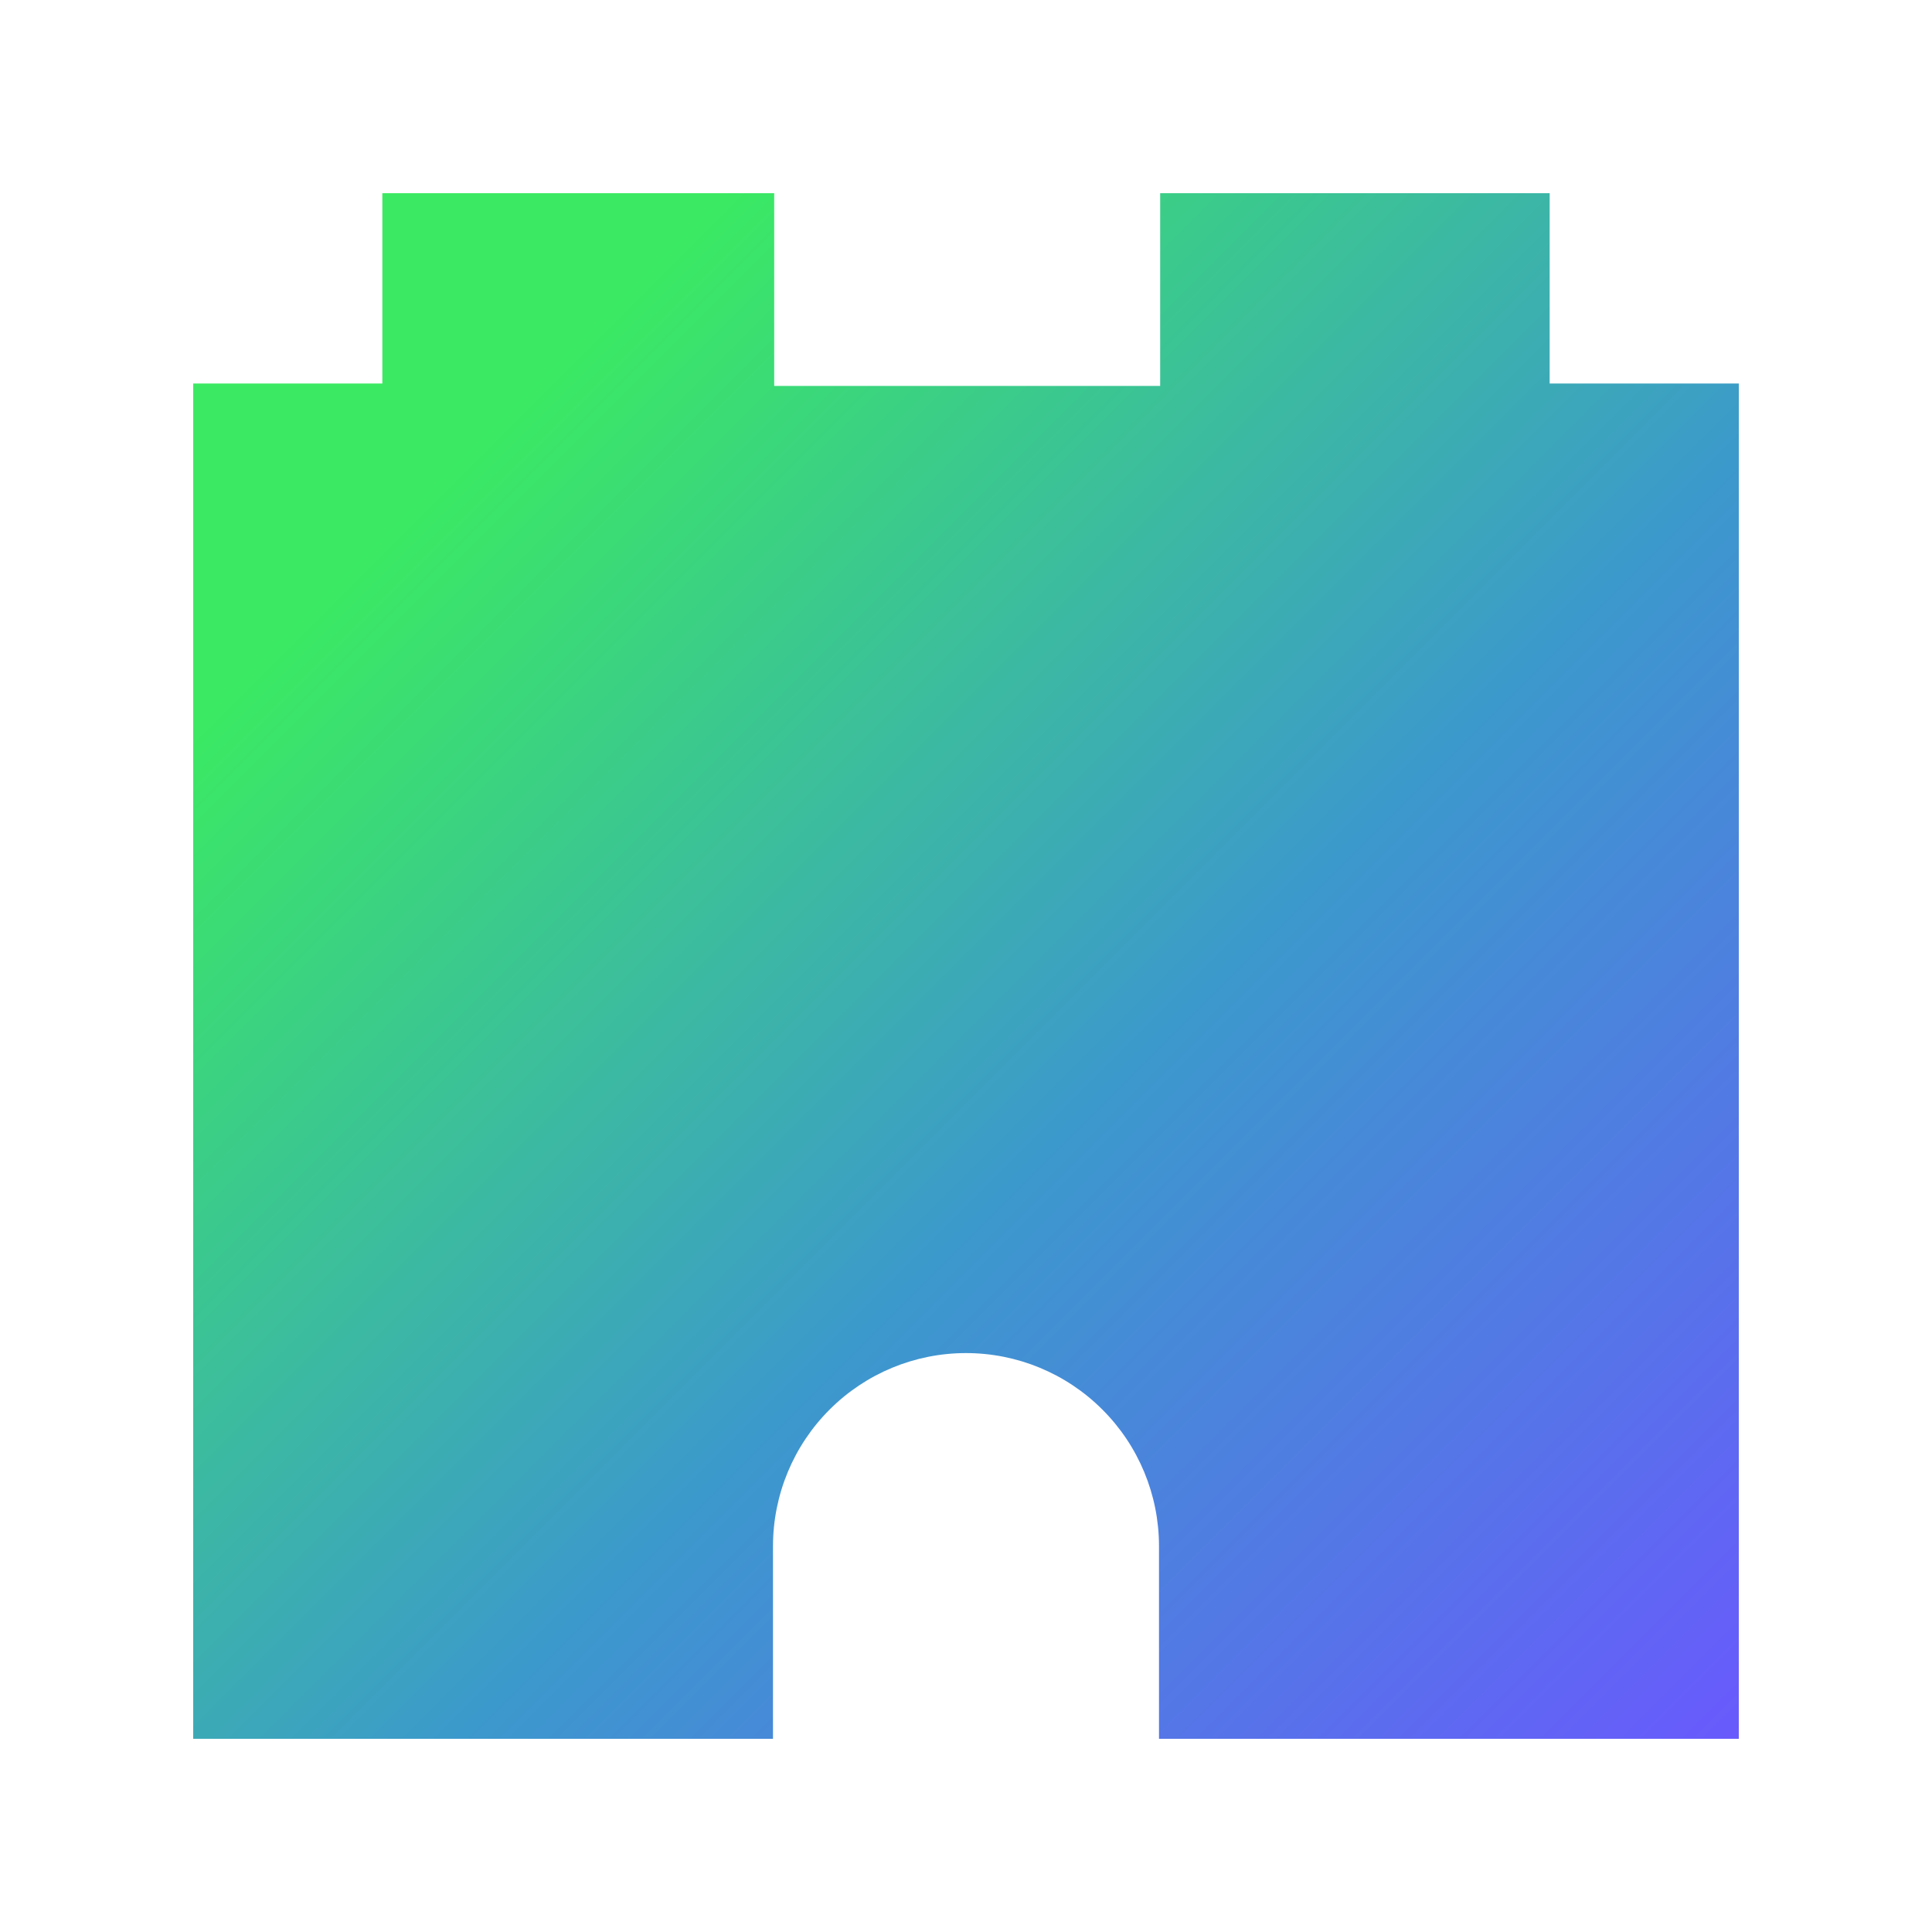
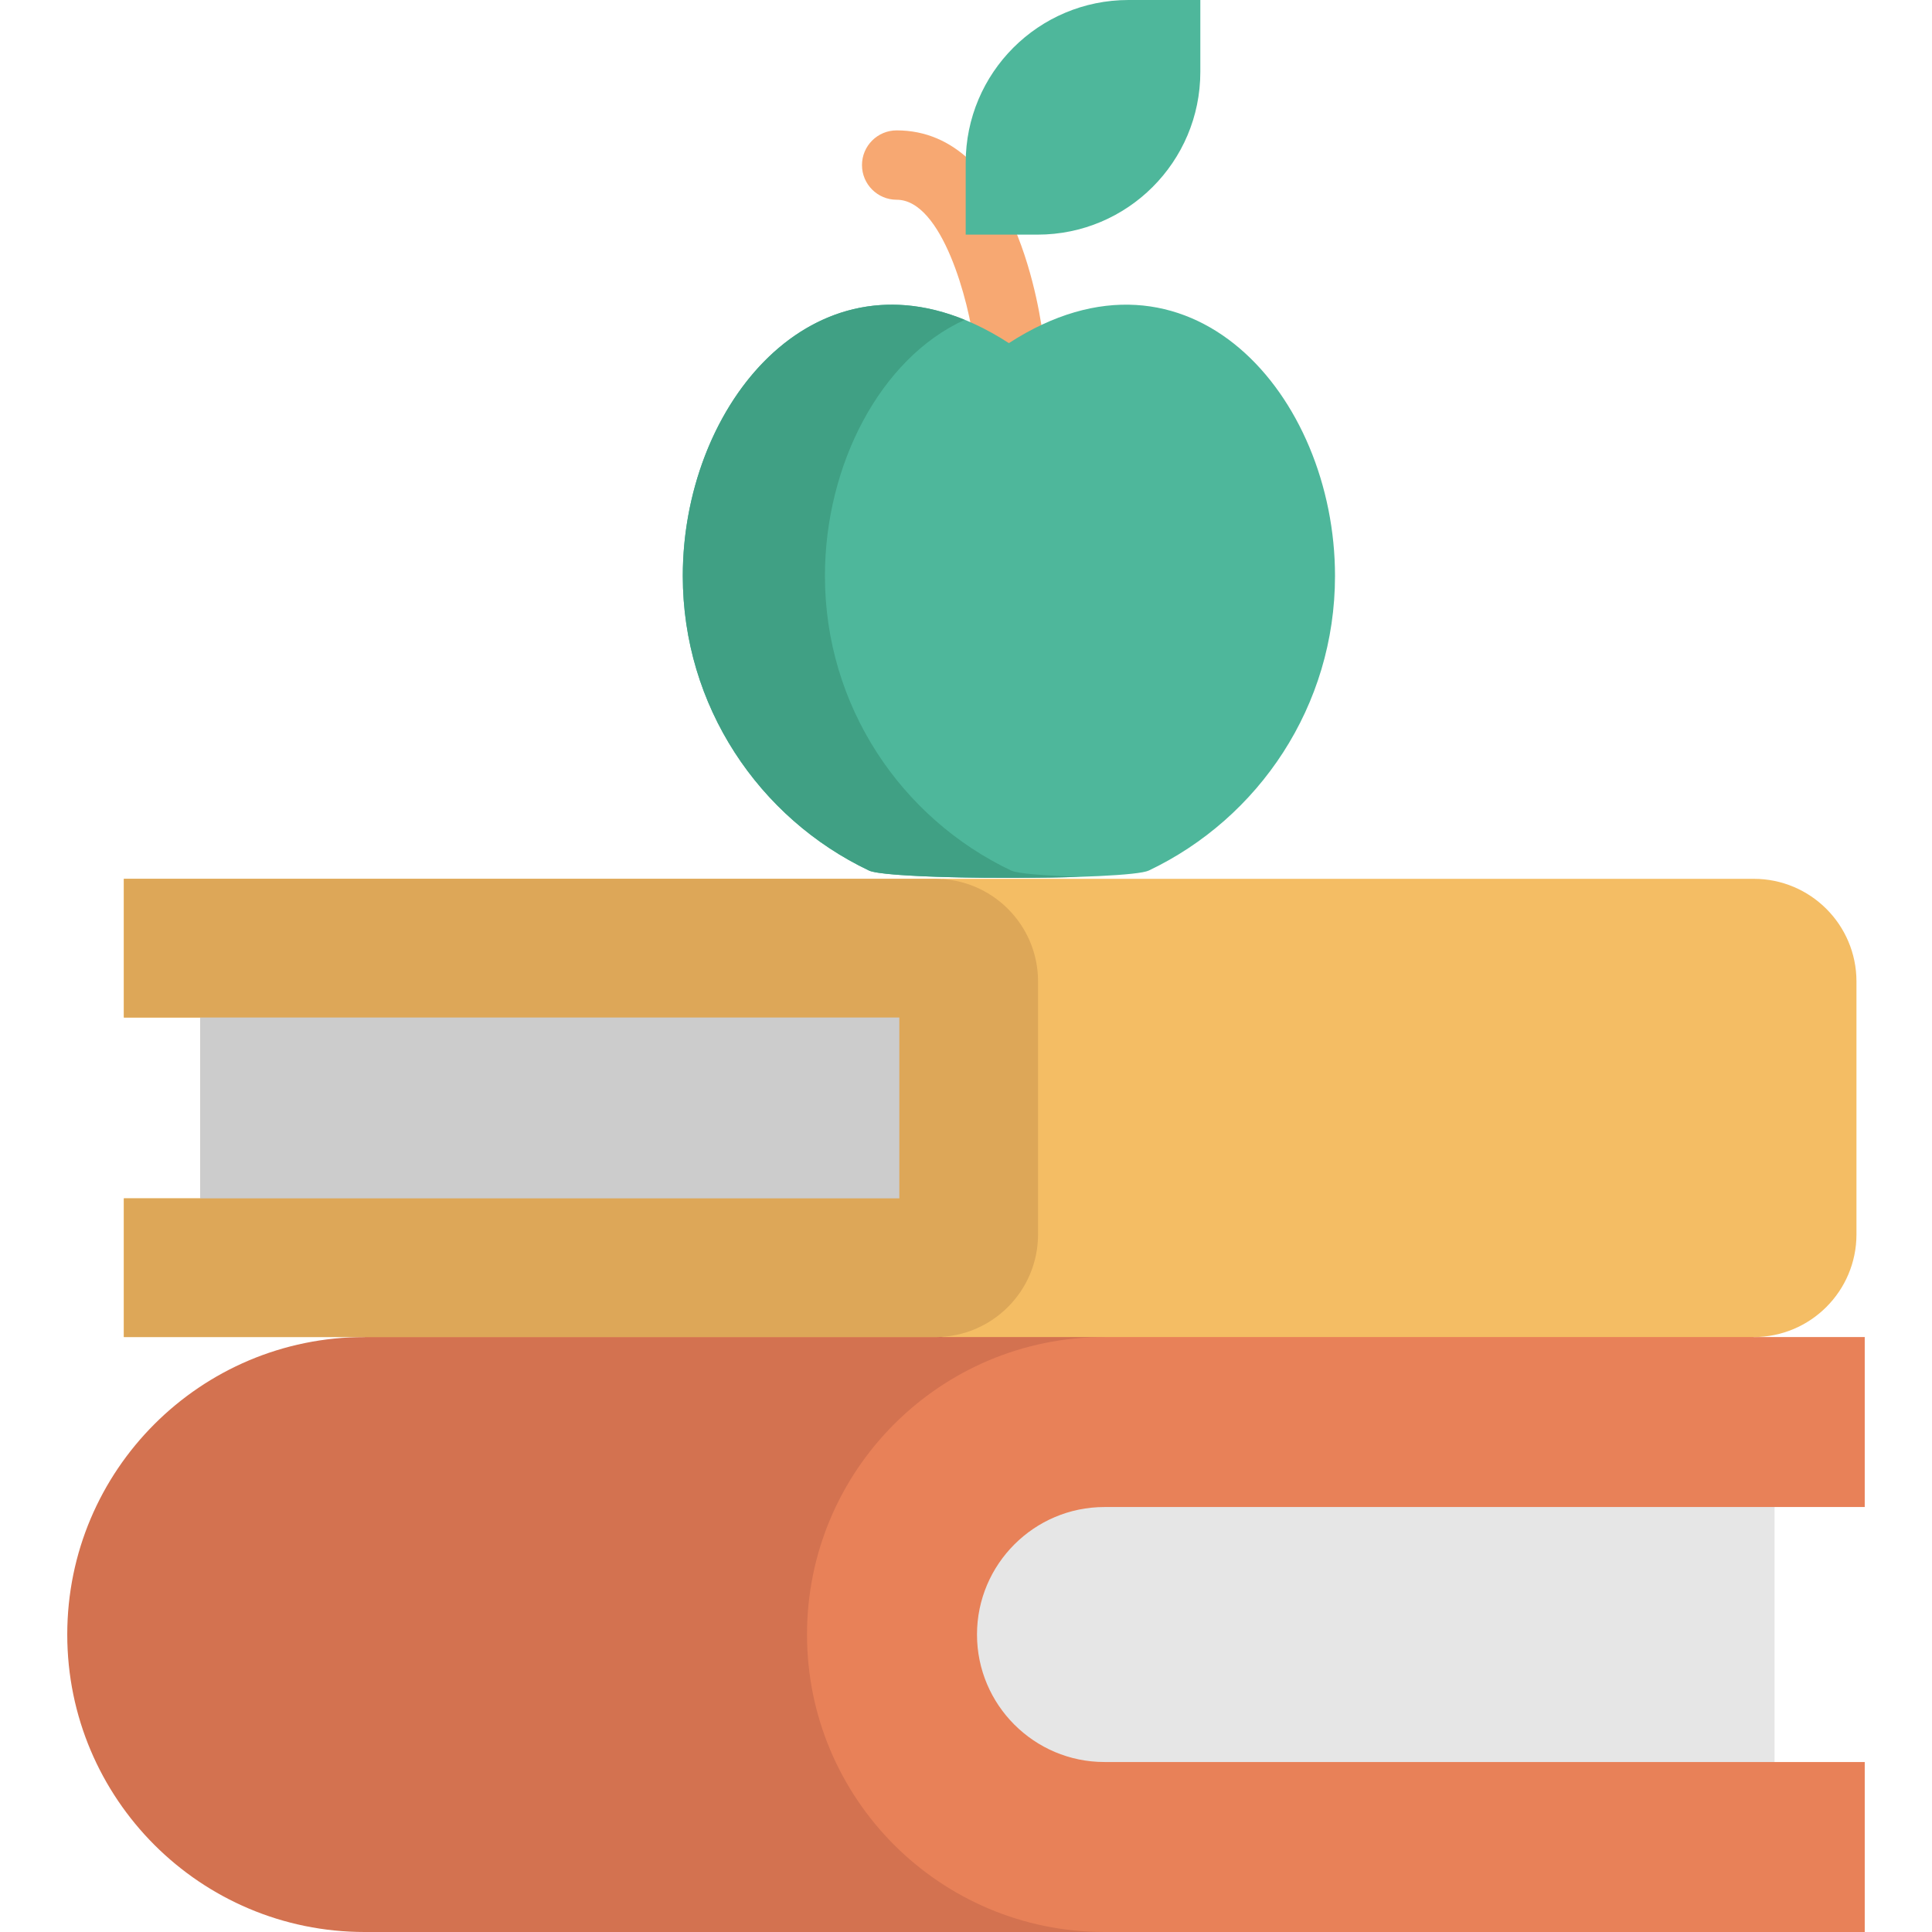
- <svg xmlns="http://www.w3.org/2000/svg" width="40" height="40" viewBox="0 0 40 40" fill="none">
-   <path d="M32.084 7.94V4H24.02V7.99H16.029V4H7.916V7.94H4V36H16.004V32.005C16.006 30.946 16.427 29.931 17.177 29.183C17.926 28.434 18.941 28.014 20 28.014C21.059 28.014 22.074 28.434 22.823 29.183C23.573 29.931 23.994 30.946 23.996 32.005V36H36V7.94H32.084Z" fill="url(#paint0_linear)" />
-   <defs>
-     <linearGradient id="paint0_linear" x1="2.942" y1="4.9" x2="37.777" y2="39.734" gradientUnits="userSpaceOnUse">
-       <stop offset="0.159" stop-color="#3BEA62" />
-       <stop offset="0.54" stop-color="#3C99CC" />
-       <stop offset="0.937" stop-color="#6B57FF" />
-     </linearGradient>
-   </defs>
+ <svg xmlns="http://www.w3.org/2000/svg" version="1.1" id="Layer_1" viewBox="0 0 512 512" xml:space="preserve">
+   <path style="fill:#F7A872;" d="M267.355,100.122c-4.603,0-8.573-3.45-9.117-8.131l0,0c-1.434-12.235-8.616-39.057-20.612-39.057  c-5.076,0-9.191-4.115-9.191-9.191s4.115-9.191,9.191-9.191c31.594,0,38.22,49.664,38.872,55.327  c0.581,5.043-3.038,9.601-8.08,10.181C268.061,100.103,267.706,100.122,267.355,100.122z" />
+   <g>
+     <path style="fill:#4EB79B;" d="M318.1,19.049V0h-19.049c-23.82,0-43.13,19.31-43.13,43.13v19.049h19.049   C298.79,62.179,318.1,42.869,318.1,19.049z" />
+     <path style="fill:#4EB79B;" d="M304.442,230.702c29.177-13.877,49.348-43.621,49.348-78.082c0-47.729-38.693-92.604-86.422-61.69   c-47.729-30.914-86.422,13.961-86.422,61.69c0,34.46,20.17,64.205,49.348,78.082C235.752,233.299,298.984,233.299,304.442,230.702z   " />
+   </g>
+   <path style="fill:#D37250;" d="M459.268,512H96.644c-21.759,0-41.475-8.829-55.74-23.094c-14.25-14.265-23.08-33.966-23.08-55.74  c0-43.532,35.287-78.835,78.819-78.835l193.671-40.406l168.953,40.406" />
+   <rect x="249.374" y="386.438" style="fill:#E6E6E6;" width="220.908" height="99.255" />
+   <path style="fill:#E88158;" d="M494.174,399.379H292.687c-18.62,0-33.772,15.166-33.772,33.786  c0,18.635,15.151,33.786,33.772,33.786h201.488v45.048H292.687c-21.759,0-41.475-8.829-55.74-23.094  c-14.25-14.265-23.08-33.966-23.08-55.74c0-43.532,35.287-78.835,78.819-78.835l73.604-37.955l98.473,37.955h29.411v45.049H494.174z  " />
+   <path style="fill:#F4BD64;" d="M464.764,232.897h-215.05v0.069c-0.608-0.04-1.219-0.069-1.838-0.069H32.827v36.763h20.217v47.914  H32.827v36.763h215.05c0.619,0,1.23-0.028,1.838-0.069v0.069h215.05c15.024,0,27.217-12.193,27.217-27.217v-67.019  C491.981,245.077,479.788,232.897,464.764,232.897z" />
+   <rect x="53.048" y="255.93" style="fill:#CCCCCC;" width="196.325" height="75.364" />
+   <path style="fill:#DDA758;" d="M32.827,317.573h205.504v-47.914H32.827v-36.763h215.05c15.024,0,27.217,12.181,27.217,27.204v67.019  c0,15.024-12.193,27.217-27.217,27.217H32.827V317.573z" />
+   <path style="fill:#40A084;" d="M267.963,230.706c1.691,0.809,8.909,1.36,18.247,1.667c-20.82,0.686-52.154,0.123-55.916-1.667  c-29.177-13.884-49.348-43.625-49.348-78.084c0-43.76,32.523-85.118,74.702-67.864c-22.389,10.22-37.032,38.503-37.032,67.864  C218.615,187.081,238.786,216.822,267.963,230.706z" />
</svg>
